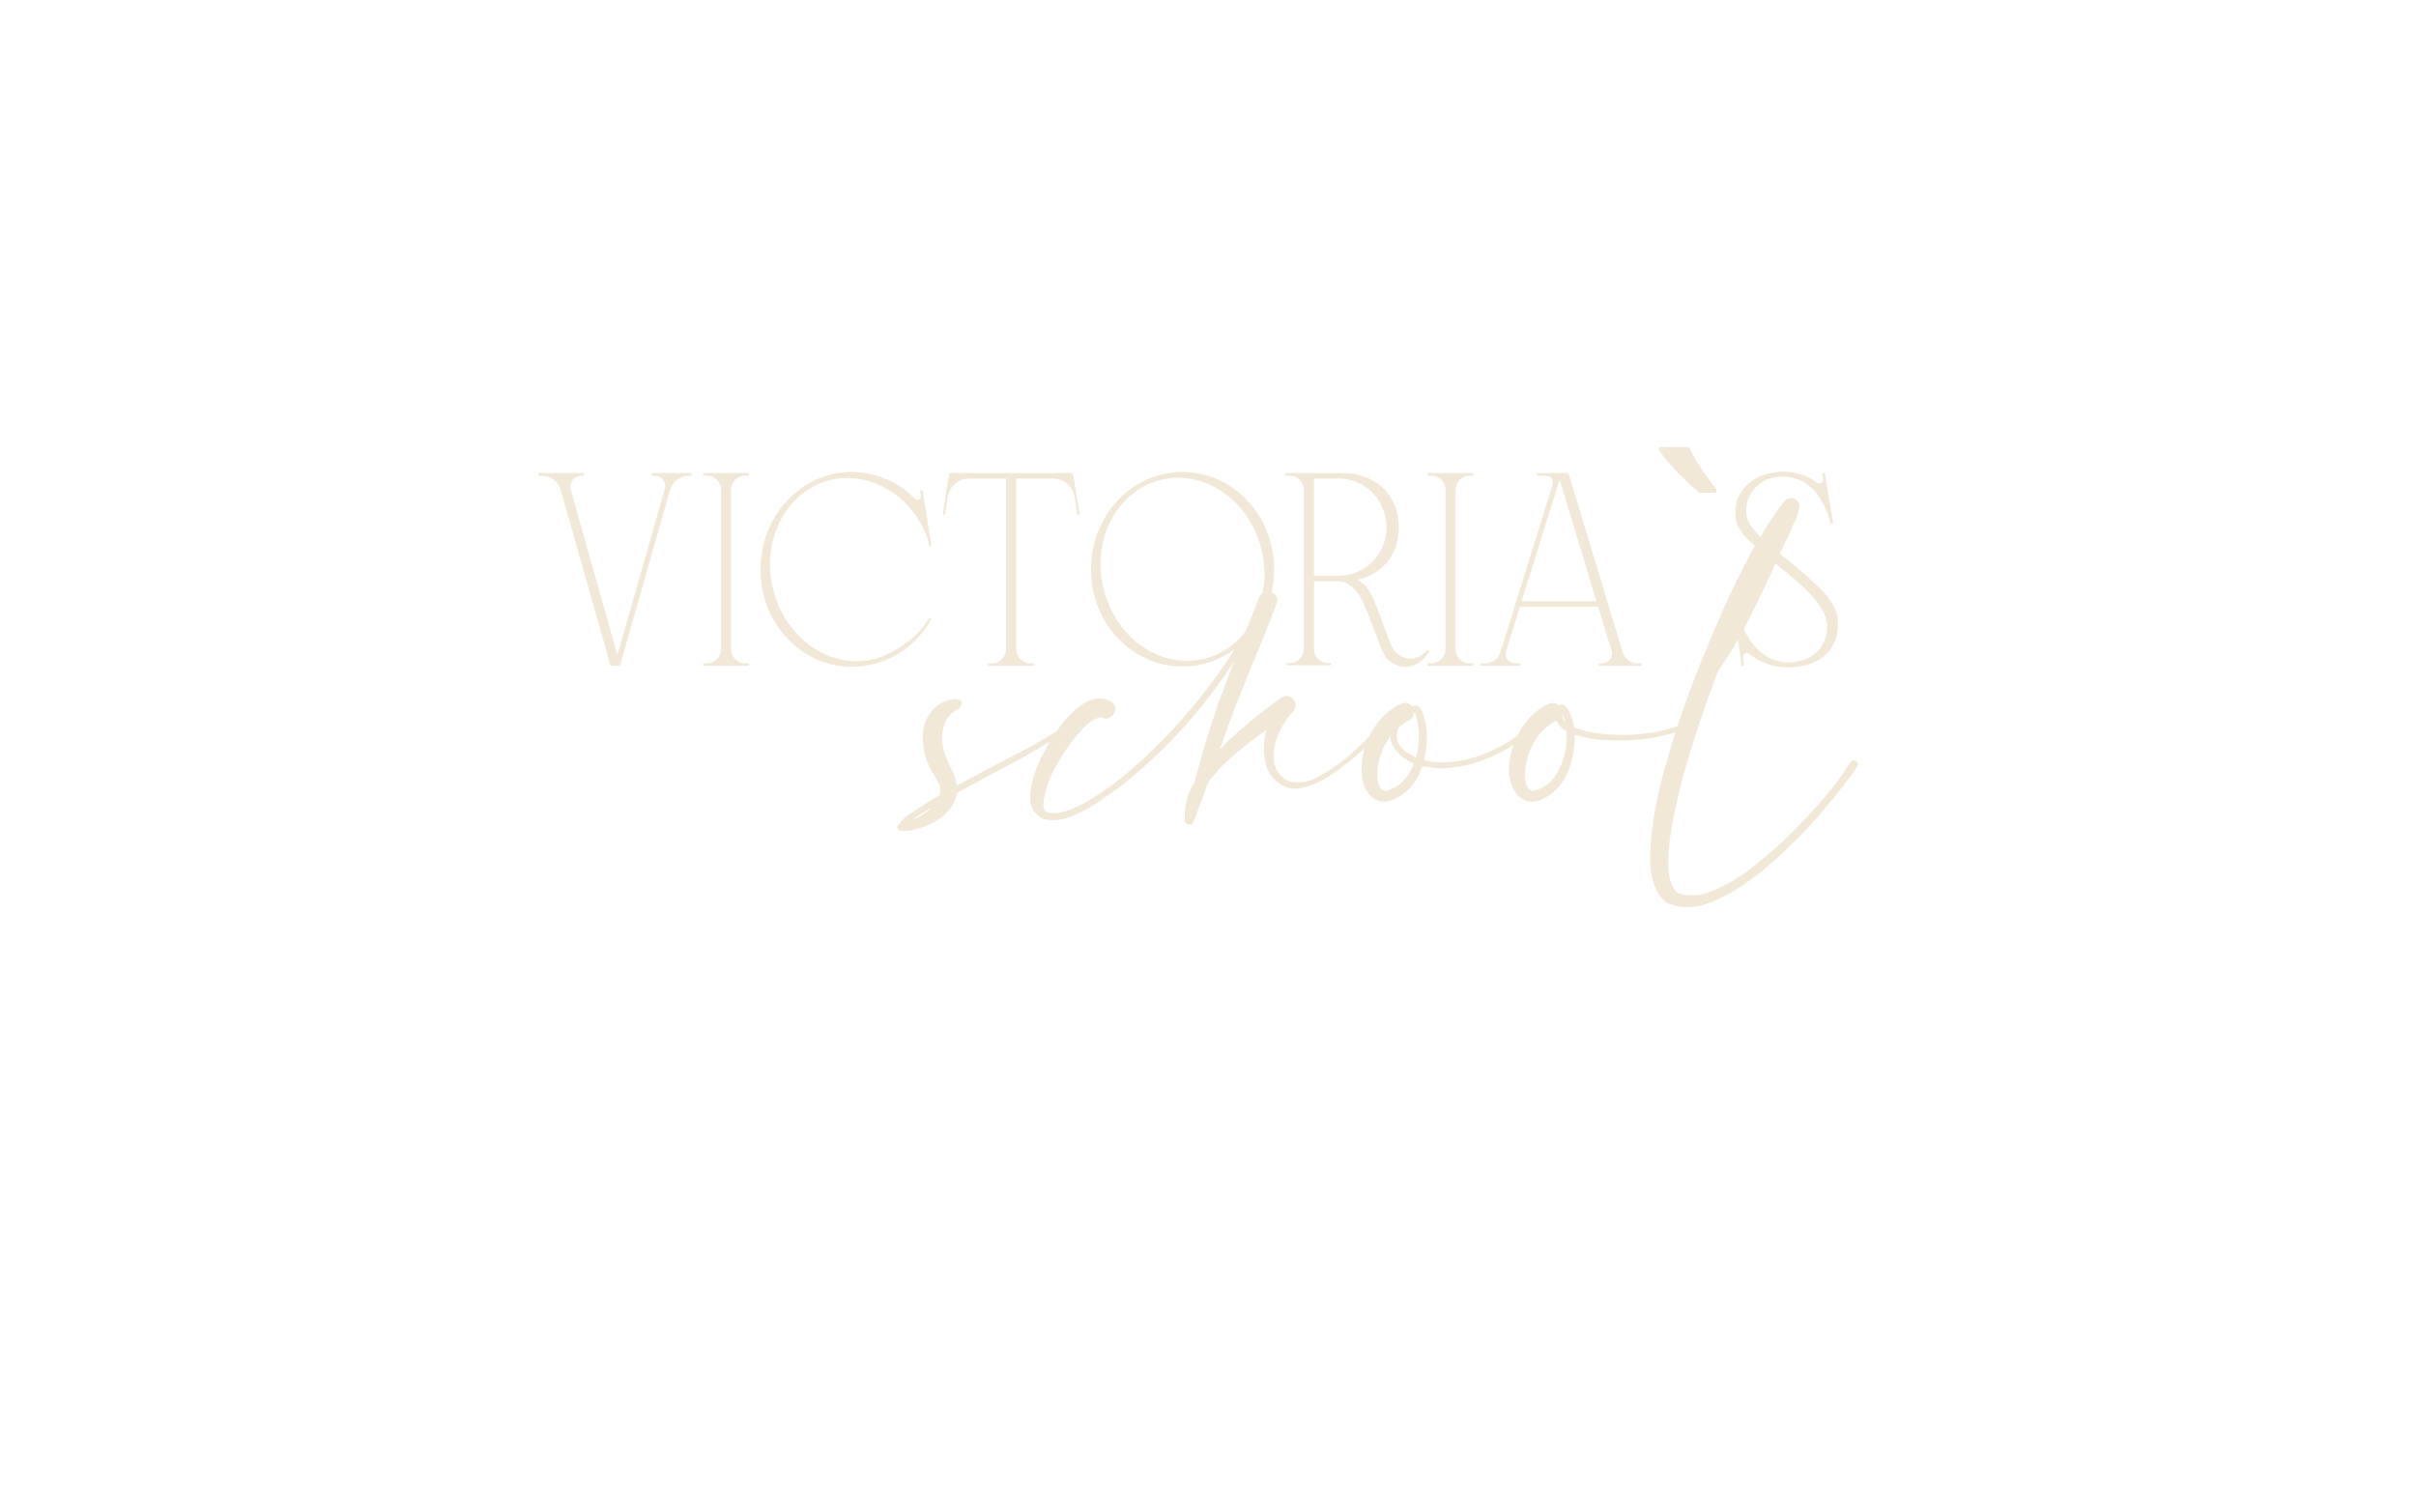
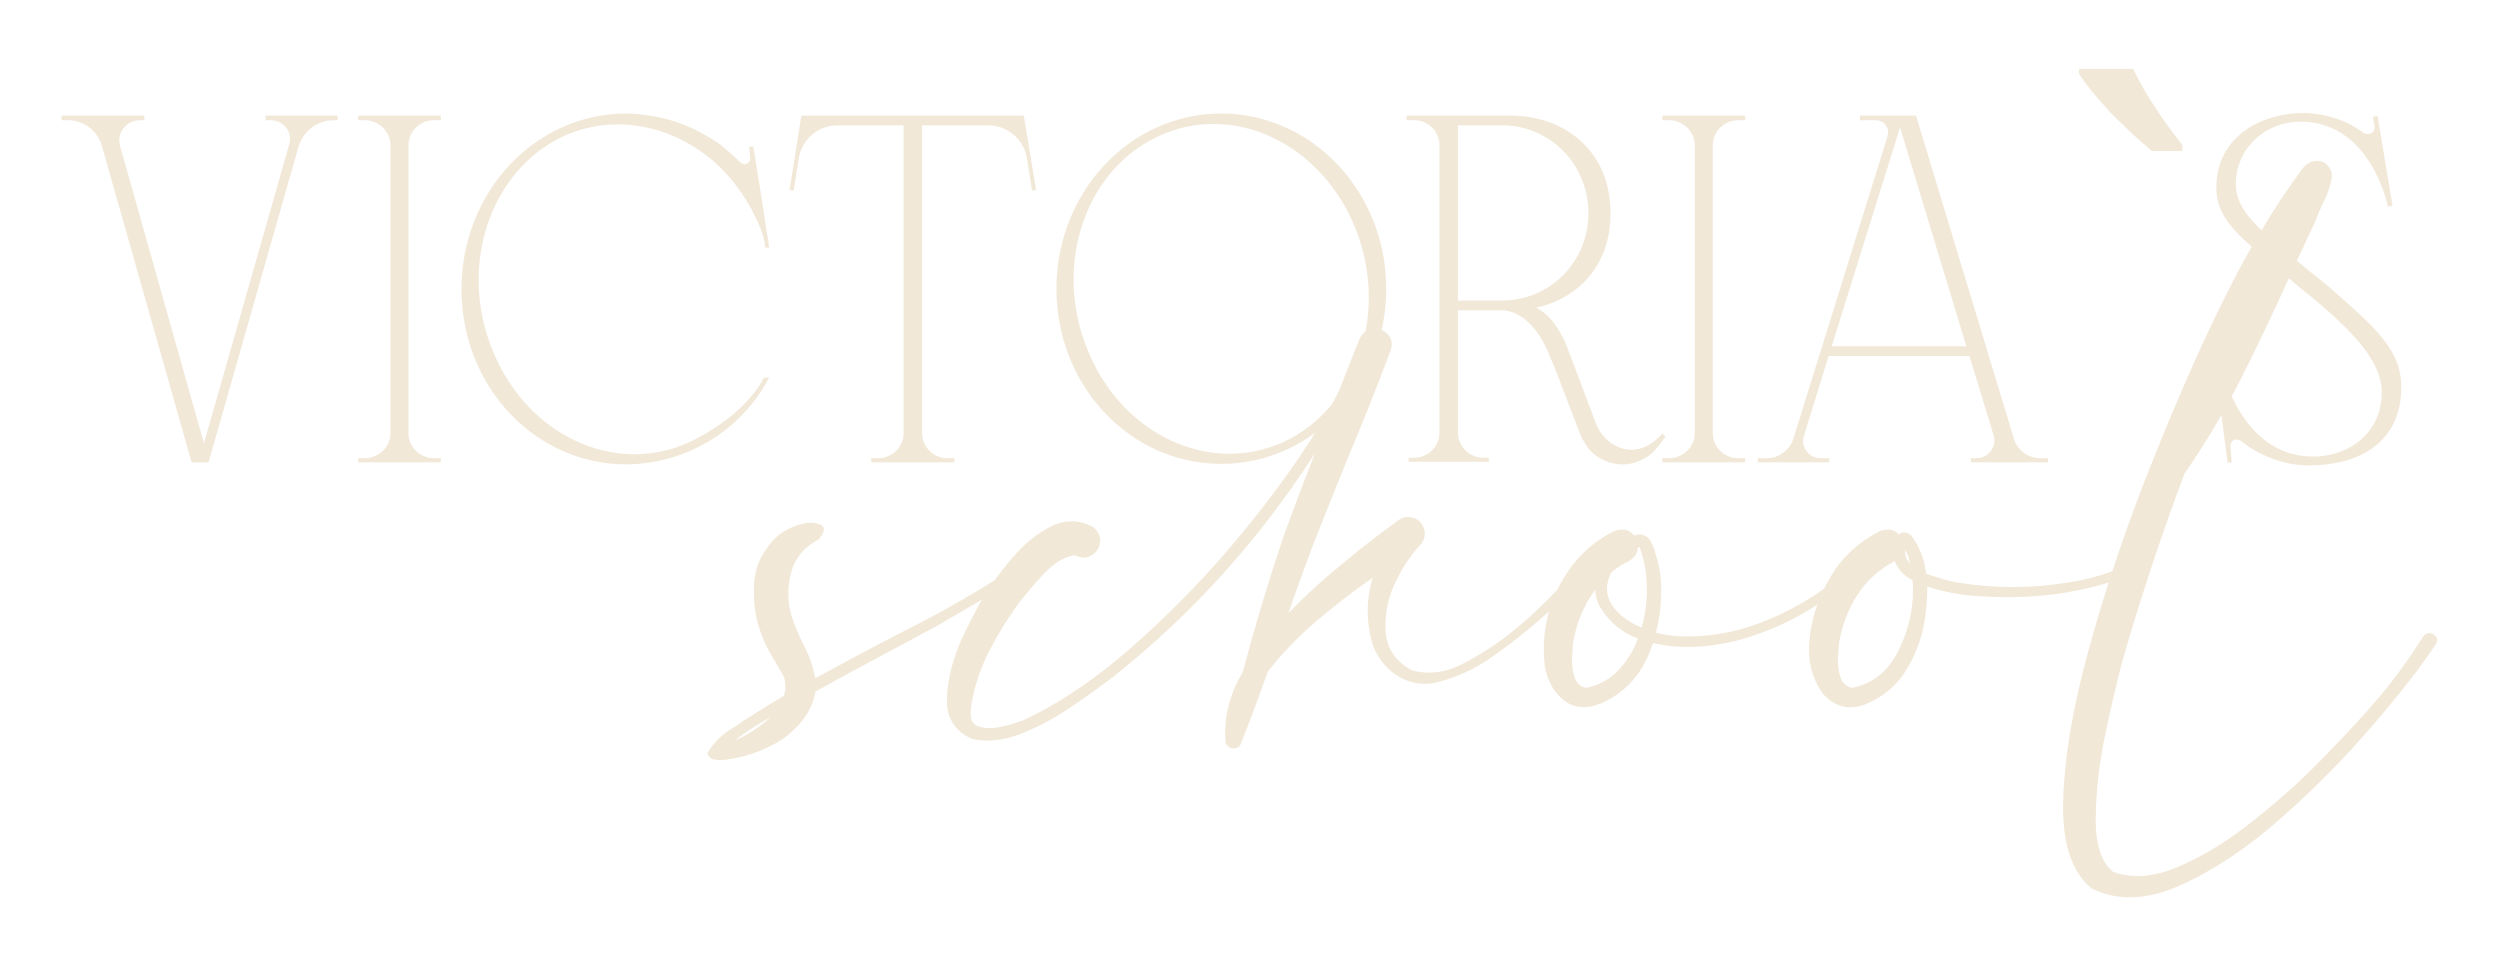
- <svg xmlns="http://www.w3.org/2000/svg" width="254" height="159" viewBox="0 0 254 159" fill="none">
+ <svg xmlns="http://www.w3.org/2000/svg" width="146" height="56" viewBox="53 43 146 56" fill="none">
  <path d="M112.43 76.357C112.609 76.406 112.535 76.561 112.21 76.821C111.884 77.082 111.429 77.383 110.843 77.725C110.273 78.066 109.72 78.392 109.183 78.701C108.548 79.059 108.133 79.303 107.938 79.434C106.847 80.019 105.757 80.606 104.666 81.191C103.315 81.908 101.964 82.64 100.613 83.389C100.564 83.844 100.369 84.333 100.027 84.853C99.539 85.537 98.929 86.074 98.196 86.465C97.464 86.856 96.691 87.132 95.877 87.295C95.779 87.295 95.665 87.311 95.535 87.344C95.291 87.393 95.047 87.401 94.803 87.368C94.542 87.352 94.38 87.222 94.314 86.978C94.689 86.343 95.21 85.838 95.877 85.464C96.072 85.35 96.251 85.228 96.414 85.098C97.195 84.593 97.985 84.105 98.782 83.633C98.896 83.291 98.896 82.925 98.782 82.534C98.62 82.241 98.449 81.94 98.269 81.631C97.732 80.817 97.358 79.922 97.147 78.945C96.902 77.464 97.016 76.309 97.488 75.478C97.96 74.648 98.53 74.095 99.197 73.818C99.881 73.525 100.418 73.452 100.809 73.599C101.215 73.729 101.215 74.03 100.809 74.502C99.962 74.941 99.425 75.592 99.197 76.455C98.969 77.301 98.986 78.156 99.246 79.019C99.409 79.523 99.612 80.019 99.856 80.508C100.231 81.208 100.483 81.908 100.613 82.607C101.199 82.298 101.785 81.981 102.371 81.655C102.615 81.525 102.859 81.395 103.104 81.265C103.95 80.809 104.804 80.361 105.667 79.922C107.522 78.994 109.313 77.993 111.038 76.919C111.136 76.87 111.225 76.813 111.307 76.748C111.486 76.618 111.665 76.512 111.844 76.431C112.023 76.349 112.218 76.325 112.43 76.357ZM98.001 84.878C97.269 85.285 96.569 85.741 95.901 86.245C96.699 85.903 97.399 85.448 98.001 84.878ZM145.56 76.138C145.641 76.219 145.682 76.317 145.682 76.431C145.698 76.528 145.665 76.618 145.584 76.699C144.933 77.35 144.274 77.977 143.606 78.579C143.46 78.709 143.313 78.84 143.167 78.97C142.223 79.816 141.214 80.614 140.14 81.362C139.082 82.111 137.934 82.624 136.697 82.9C135.916 83.014 135.192 82.852 134.524 82.412C133.873 81.956 133.418 81.362 133.157 80.63C132.783 79.328 132.783 78.034 133.157 76.748C132.05 77.513 130.952 78.359 129.861 79.287C128.771 80.215 127.827 81.2 127.029 82.241C126.541 83.641 126.028 85.016 125.491 86.367C125.442 86.546 125.345 86.652 125.198 86.685C125.052 86.733 124.913 86.717 124.783 86.636C124.653 86.571 124.58 86.449 124.563 86.269C124.482 84.837 124.816 83.511 125.564 82.29C126.281 79.588 127.086 76.911 127.981 74.258C128.551 72.695 129.153 71.1 129.788 69.473C126.598 74.453 122.692 78.791 118.069 82.485C117.955 82.567 117.833 82.656 117.703 82.754C117.003 83.291 116.198 83.861 115.286 84.463C114.375 85.065 113.439 85.545 112.479 85.903C111.518 86.261 110.607 86.343 109.744 86.147C108.702 85.659 108.222 84.837 108.304 83.682C108.369 82.51 108.694 81.305 109.28 80.068C109.866 78.831 110.403 77.871 110.892 77.188C111.282 76.585 111.787 75.942 112.405 75.259C113.04 74.575 113.732 74.054 114.48 73.696C115.245 73.338 116.027 73.363 116.824 73.769C117.15 74.046 117.288 74.347 117.239 74.673C117.207 74.998 117.044 75.251 116.751 75.43C116.474 75.609 116.149 75.609 115.774 75.43C115.188 75.495 114.578 75.861 113.943 76.528C113.325 77.196 112.828 77.782 112.454 78.286C111.836 79.132 111.282 80.028 110.794 80.972C110.306 81.916 109.964 82.9 109.769 83.926C109.769 83.958 109.76 83.999 109.744 84.048C109.695 84.308 109.679 84.561 109.695 84.805C109.695 85.049 109.809 85.244 110.037 85.391C110.46 85.537 110.9 85.561 111.355 85.464C111.795 85.382 112.226 85.26 112.649 85.098C112.649 85.098 112.658 85.098 112.674 85.098C114.904 84.088 117.215 82.502 119.607 80.337C122.016 78.172 124.23 75.812 126.248 73.257C128.283 70.701 129.878 68.333 131.033 66.152C131.098 66.006 131.172 65.859 131.253 65.713C131.253 65.697 131.253 65.689 131.253 65.689C131.269 65.672 131.277 65.656 131.277 65.64C131.277 65.623 131.285 65.599 131.302 65.566C131.66 64.639 132.026 63.711 132.4 62.783C132.596 62.409 132.856 62.214 133.182 62.197C133.523 62.165 133.808 62.27 134.036 62.515C134.28 62.759 134.337 63.084 134.207 63.491C133.442 65.526 132.628 67.568 131.766 69.619C131.049 71.377 130.35 73.127 129.666 74.868C129.178 76.154 128.706 77.464 128.25 78.799C129.243 77.773 130.293 76.813 131.399 75.918C132.474 75.023 133.564 74.176 134.671 73.379C134.899 73.216 135.135 73.159 135.379 73.208C135.639 73.241 135.851 73.363 136.014 73.574C136.274 73.981 136.274 74.372 136.014 74.746C135.444 75.348 134.972 76.032 134.598 76.797C134.109 77.708 133.882 78.693 133.914 79.751C133.947 80.809 134.459 81.606 135.452 82.144C136.445 82.42 137.462 82.282 138.504 81.728C139.546 81.175 140.457 80.581 141.238 79.946C141.938 79.393 142.605 78.799 143.24 78.164C143.875 77.546 144.469 76.894 145.022 76.211C145.104 76.13 145.193 76.081 145.291 76.064C145.389 76.048 145.478 76.073 145.56 76.138ZM177.249 76.309C177.265 76.374 177.257 76.447 177.225 76.528C177.208 76.593 177.168 76.642 177.103 76.675C176.582 76.886 176.045 77.065 175.491 77.212C173.88 77.635 172.228 77.855 170.535 77.871C169.965 77.887 169.209 77.863 168.265 77.798C167.321 77.716 166.417 77.537 165.555 77.261C165.555 77.847 165.514 78.424 165.433 78.994C165.302 80.036 164.969 81.02 164.432 81.948C163.911 82.876 163.162 83.568 162.186 84.023C161.128 84.528 160.216 84.357 159.451 83.511C158.93 82.778 158.662 81.956 158.646 81.045C158.646 80.117 158.808 79.206 159.134 78.311C157.994 79.059 156.774 79.653 155.472 80.093C154.625 80.402 153.673 80.614 152.615 80.728C151.557 80.841 150.532 80.784 149.539 80.557C149.441 80.833 149.336 81.102 149.222 81.362C148.733 82.469 147.952 83.315 146.878 83.901C145.95 84.39 145.161 84.43 144.51 84.023C143.842 83.6 143.411 82.9 143.216 81.924C142.972 79.759 143.501 77.798 144.803 76.04C145.47 75.177 146.292 74.502 147.269 74.014C147.773 73.835 148.164 73.924 148.44 74.282C148.603 74.201 148.766 74.185 148.929 74.233C149.157 74.299 149.319 74.437 149.417 74.648C149.531 74.844 149.612 75.047 149.661 75.259C149.661 75.291 149.669 75.324 149.686 75.356C149.865 75.91 149.97 76.463 150.003 77.017C150.052 78.009 149.954 78.986 149.71 79.946C150.215 80.076 150.727 80.15 151.248 80.166C152.745 80.199 154.186 79.963 155.569 79.458C156.969 78.954 158.287 78.262 159.524 77.383C159.769 76.894 160.037 76.447 160.33 76.04C160.997 75.177 161.819 74.502 162.796 74.014C163.268 73.851 163.634 73.916 163.895 74.209C164.122 74.03 164.367 74.054 164.627 74.282C165.115 74.95 165.4 75.69 165.481 76.504C166.181 76.748 166.784 76.919 167.288 77.017C167.304 77.017 167.312 77.017 167.312 77.017C169.461 77.375 171.618 77.375 173.782 77.017C174.856 76.854 175.89 76.569 176.883 76.162C176.948 76.13 177.013 76.13 177.078 76.162C177.16 76.178 177.216 76.227 177.249 76.309ZM148.88 79.653C149.303 78.009 149.279 76.496 148.807 75.112C148.79 75.047 148.766 74.99 148.733 74.941C148.733 74.941 148.725 74.941 148.709 74.941C148.693 74.941 148.676 74.95 148.66 74.966C148.644 75.291 148.465 75.56 148.123 75.772C147.749 75.951 147.407 76.17 147.098 76.431C146.756 77.114 146.764 77.741 147.122 78.311C147.496 78.88 148.082 79.328 148.88 79.653ZM145.633 83.169C146.365 83.022 146.984 82.689 147.488 82.168C147.993 81.647 148.383 81.02 148.66 80.288C147.684 79.93 146.927 79.287 146.39 78.359C146.243 78.066 146.17 77.757 146.17 77.432C145.486 78.359 145.055 79.393 144.876 80.532C144.843 80.809 144.819 81.143 144.803 81.533C144.803 81.924 144.86 82.282 144.974 82.607C145.088 82.917 145.307 83.104 145.633 83.169ZM164.261 75.088C164.228 75.413 164.326 75.69 164.554 75.918C164.489 75.625 164.391 75.348 164.261 75.088ZM161.16 83.169C162.397 82.925 163.317 82.168 163.919 80.898C164.537 79.613 164.798 78.278 164.7 76.894C164.179 76.618 163.829 76.243 163.65 75.772C162.739 76.243 162.007 76.911 161.453 77.773C160.916 78.62 160.566 79.539 160.403 80.532C160.371 80.809 160.346 81.143 160.33 81.533C160.33 81.924 160.387 82.282 160.501 82.607C160.631 82.917 160.851 83.104 161.16 83.169ZM194.485 80.215C194.599 80.036 194.738 79.954 194.9 79.971C195.063 79.987 195.185 80.06 195.267 80.19C195.364 80.321 195.356 80.467 195.242 80.63C194.412 81.899 193.191 83.47 191.58 85.342C189.985 87.213 188.203 89.02 186.233 90.762C184.264 92.503 182.303 93.814 180.35 94.692C178.413 95.571 176.679 95.636 175.149 94.888C173.978 93.927 173.424 92.218 173.489 89.761C173.554 87.303 174.026 84.455 174.905 81.216C175.784 77.977 176.858 74.705 178.128 71.401C179.414 68.097 180.675 65.119 181.912 62.466C183.165 59.813 184.199 57.843 185.013 56.558C185.761 55.272 186.591 54.019 187.503 52.798C187.666 52.602 187.853 52.48 188.064 52.432C188.292 52.367 188.512 52.383 188.724 52.48C189.114 52.741 189.253 53.107 189.139 53.579C189.041 54.035 188.862 54.507 188.602 54.995C188.455 55.304 188.341 55.581 188.26 55.825C187.755 56.899 187.251 57.982 186.746 59.072C185.851 61.074 184.907 63.06 183.914 65.029C182.938 66.982 181.823 68.862 180.569 70.669C179.251 74.185 178.079 77.708 177.054 81.24C177.005 81.37 176.964 81.517 176.932 81.68C176.639 82.77 176.313 84.162 175.955 85.855C175.597 87.564 175.41 89.183 175.394 90.713C175.361 92.259 175.695 93.325 176.395 93.911C177.55 94.334 178.86 94.22 180.325 93.569C181.79 92.935 183.271 92.007 184.769 90.786C186.282 89.582 187.666 88.32 188.919 87.002C190.188 85.7 191.198 84.601 191.946 83.706C192.874 82.599 193.72 81.436 194.485 80.215Z" fill="#F1E8D8" />
  <path d="M72.71 49.75V50.02H72.5C71.54 50.02 70.7 50.65 70.43 51.58L65.18 70H64.19L58.94 51.49C58.67 50.62 57.89 50.02 56.96 50.02H56.6V49.75H61.43V50.02H61.19C60.38 50.02 59.78 50.77 60.02 51.55L64.91 68.89L69.89 51.43C70.1 50.71 69.56 50.02 68.81 50.02H68.51V49.75H72.71ZM76.855 68.29C76.855 69.1 77.514 69.76 78.355 69.76H78.745V70H73.915V69.76H74.305C75.115 69.76 75.805 69.1 75.805 68.29V51.49C75.805 50.68 75.115 50.02 74.305 50.02H73.915V49.75H78.745V50.02H78.355C77.514 50.02 76.855 50.68 76.855 51.49V68.29ZM93.24 68.83C94.95 68.02 96.75 66.7 97.62 65.05H97.92C96.3 68.14 93.09 70.09 89.58 70.12C84.24 70.12 79.95 65.56 79.95 59.89C79.95 54.22 84.24 49.63 89.58 49.63C91.32 49.66 93 50.14 94.44 51.04C94.71 51.19 95.04 51.4 95.34 51.67C95.67 51.94 95.97 52.21 96.27 52.51C96.45 52.66 96.75 52.57 96.81 52.33C96.81 52.3 96.81 52.24 96.81 52.21L96.75 51.58L96.99 51.55L97.35 53.77L97.86 57.04L97.92 57.46H97.68L97.65 57.13C97.59 56.83 97.5 56.56 97.38 56.26C96.75 54.73 95.82 53.44 94.71 52.45C92.25 50.32 88.89 49.6 85.92 50.95C81.6 52.96 79.74 58.57 81.78 63.49C83.79 68.44 88.92 70.81 93.24 68.83ZM112.79 49.75L113.51 54.1L113.27 54.13L112.97 52.24C112.79 51.13 111.83 50.32 110.72 50.32H106.85V68.29C106.85 69.1 107.51 69.76 108.32 69.76H108.74V70H103.88V69.76H104.27C105.11 69.76 105.77 69.1 105.77 68.29V50.32H101.9C100.79 50.32 99.83 51.13 99.65 52.24L99.35 54.13L99.11 54.1L99.8 49.75H112.79ZM124.326 49.63C129.636 49.63 133.956 54.22 133.956 59.86C133.956 65.53 129.636 70.09 124.326 70.09C118.986 70.09 114.696 65.53 114.696 59.86C114.696 54.22 118.986 49.63 124.326 49.63ZM127.986 68.8C132.276 66.79 134.136 61.18 132.126 56.26C130.116 51.34 124.986 48.94 120.666 50.95C116.346 52.93 114.486 58.54 116.526 63.46C118.536 68.41 123.666 70.78 127.986 68.8ZM135.595 50.02C134.785 50.02 135.145 50.02 135.145 50.02V49.75H141.205C144.355 49.75 147.055 51.79 147.055 55.45C147.055 58.51 145.165 60.43 142.705 60.97C143.065 61.15 143.395 61.42 143.665 61.75C143.965 62.14 144.235 62.59 144.445 63.07L146.245 67.84C146.395 68.17 146.605 68.47 146.875 68.71C147.805 69.49 148.915 69.46 149.845 68.56L150.085 68.32L150.265 68.5L149.905 68.98C149.275 69.88 148.135 70.33 147.085 70.03C146.785 69.94 146.515 69.82 146.245 69.64C145.945 69.43 145.675 69.13 145.495 68.77C145.405 68.65 145.375 68.56 145.315 68.44L143.785 64.45C143.665 64.18 143.545 63.91 143.425 63.61C142.885 62.29 141.955 61.21 140.785 61.12H138.145V68.26C138.145 69.07 138.805 69.73 139.615 69.73H139.945V69.97H135.265V69.73H135.595C136.405 69.73 137.065 69.07 137.065 68.26V51.49C137.065 50.68 136.405 50.02 135.595 50.02ZM138.145 60.55H140.725C143.545 60.55 145.765 58.27 145.765 55.45C145.765 52.63 143.545 50.32 140.725 50.32H138.145V60.55ZM153.026 68.29C153.026 69.1 153.686 69.76 154.526 69.76H154.916V70H150.086V69.76H150.476C151.286 69.76 151.976 69.1 151.976 68.29V51.49C151.976 50.68 151.286 50.02 150.476 50.02H150.086V49.75H154.916V50.02H154.526C153.686 50.02 153.026 50.68 153.026 51.49V68.29ZM172.153 69.76H172.603V70H168.103V69.76H168.433C169.123 69.76 169.633 69.1 169.423 68.41L168.013 63.79H159.793L158.353 68.44C158.143 69.1 158.623 69.76 159.343 69.76H159.823V70H155.653V69.76H156.163C156.883 69.76 157.483 69.31 157.723 68.65L163.243 50.92C163.363 50.47 163.033 50.02 162.553 50.02H161.623V49.75H164.893L170.623 68.65C170.833 69.31 171.463 69.76 172.153 69.76ZM159.973 63.22H167.833L163.963 50.44L159.973 63.22ZM177.567 47.02C177.787 47.46 178.057 47.96 178.377 48.52C178.717 49.06 179.067 49.59 179.427 50.11C179.807 50.63 180.147 51.08 180.447 51.46V51.82H178.677C178.337 51.54 177.957 51.21 177.537 50.83C177.117 50.43 176.697 50.02 176.277 49.6C175.877 49.16 175.507 48.74 175.167 48.34C174.847 47.94 174.597 47.6 174.417 47.32V47.02H177.567ZM188.824 59.59C191.854 62.23 193.234 63.46 193.234 65.62C193.234 68.74 190.924 70.18 187.804 70.18C186.364 70.18 184.834 69.55 183.904 68.77C183.784 68.68 183.664 68.65 183.544 68.68C183.364 68.71 183.214 68.86 183.274 69.28L183.334 70L183.094 70.03L182.254 63.61H182.314L182.494 63.58C182.854 65.41 184.324 70.03 188.584 69.64C190.624 69.4 192.094 67.99 192.094 65.92C192.094 64.33 190.834 62.68 187.984 60.34C187.714 60.13 186.874 59.44 186.784 59.35C184.264 57.16 182.434 56.05 182.434 53.98C182.434 50.83 185.254 49.6 187.504 49.6C188.824 49.6 190.144 50.08 190.954 50.71C191.254 50.98 191.764 50.74 191.674 50.38L191.584 49.81L191.854 49.78L192.724 55.03L192.454 55.06C192.064 53.35 190.654 49.99 187.174 50.11C184.924 50.23 183.574 51.97 183.574 53.71C183.574 55.3 184.744 56.26 187.594 58.6C187.864 58.84 188.704 59.5 188.824 59.59Z" fill="#F1E8D8" />
</svg>
